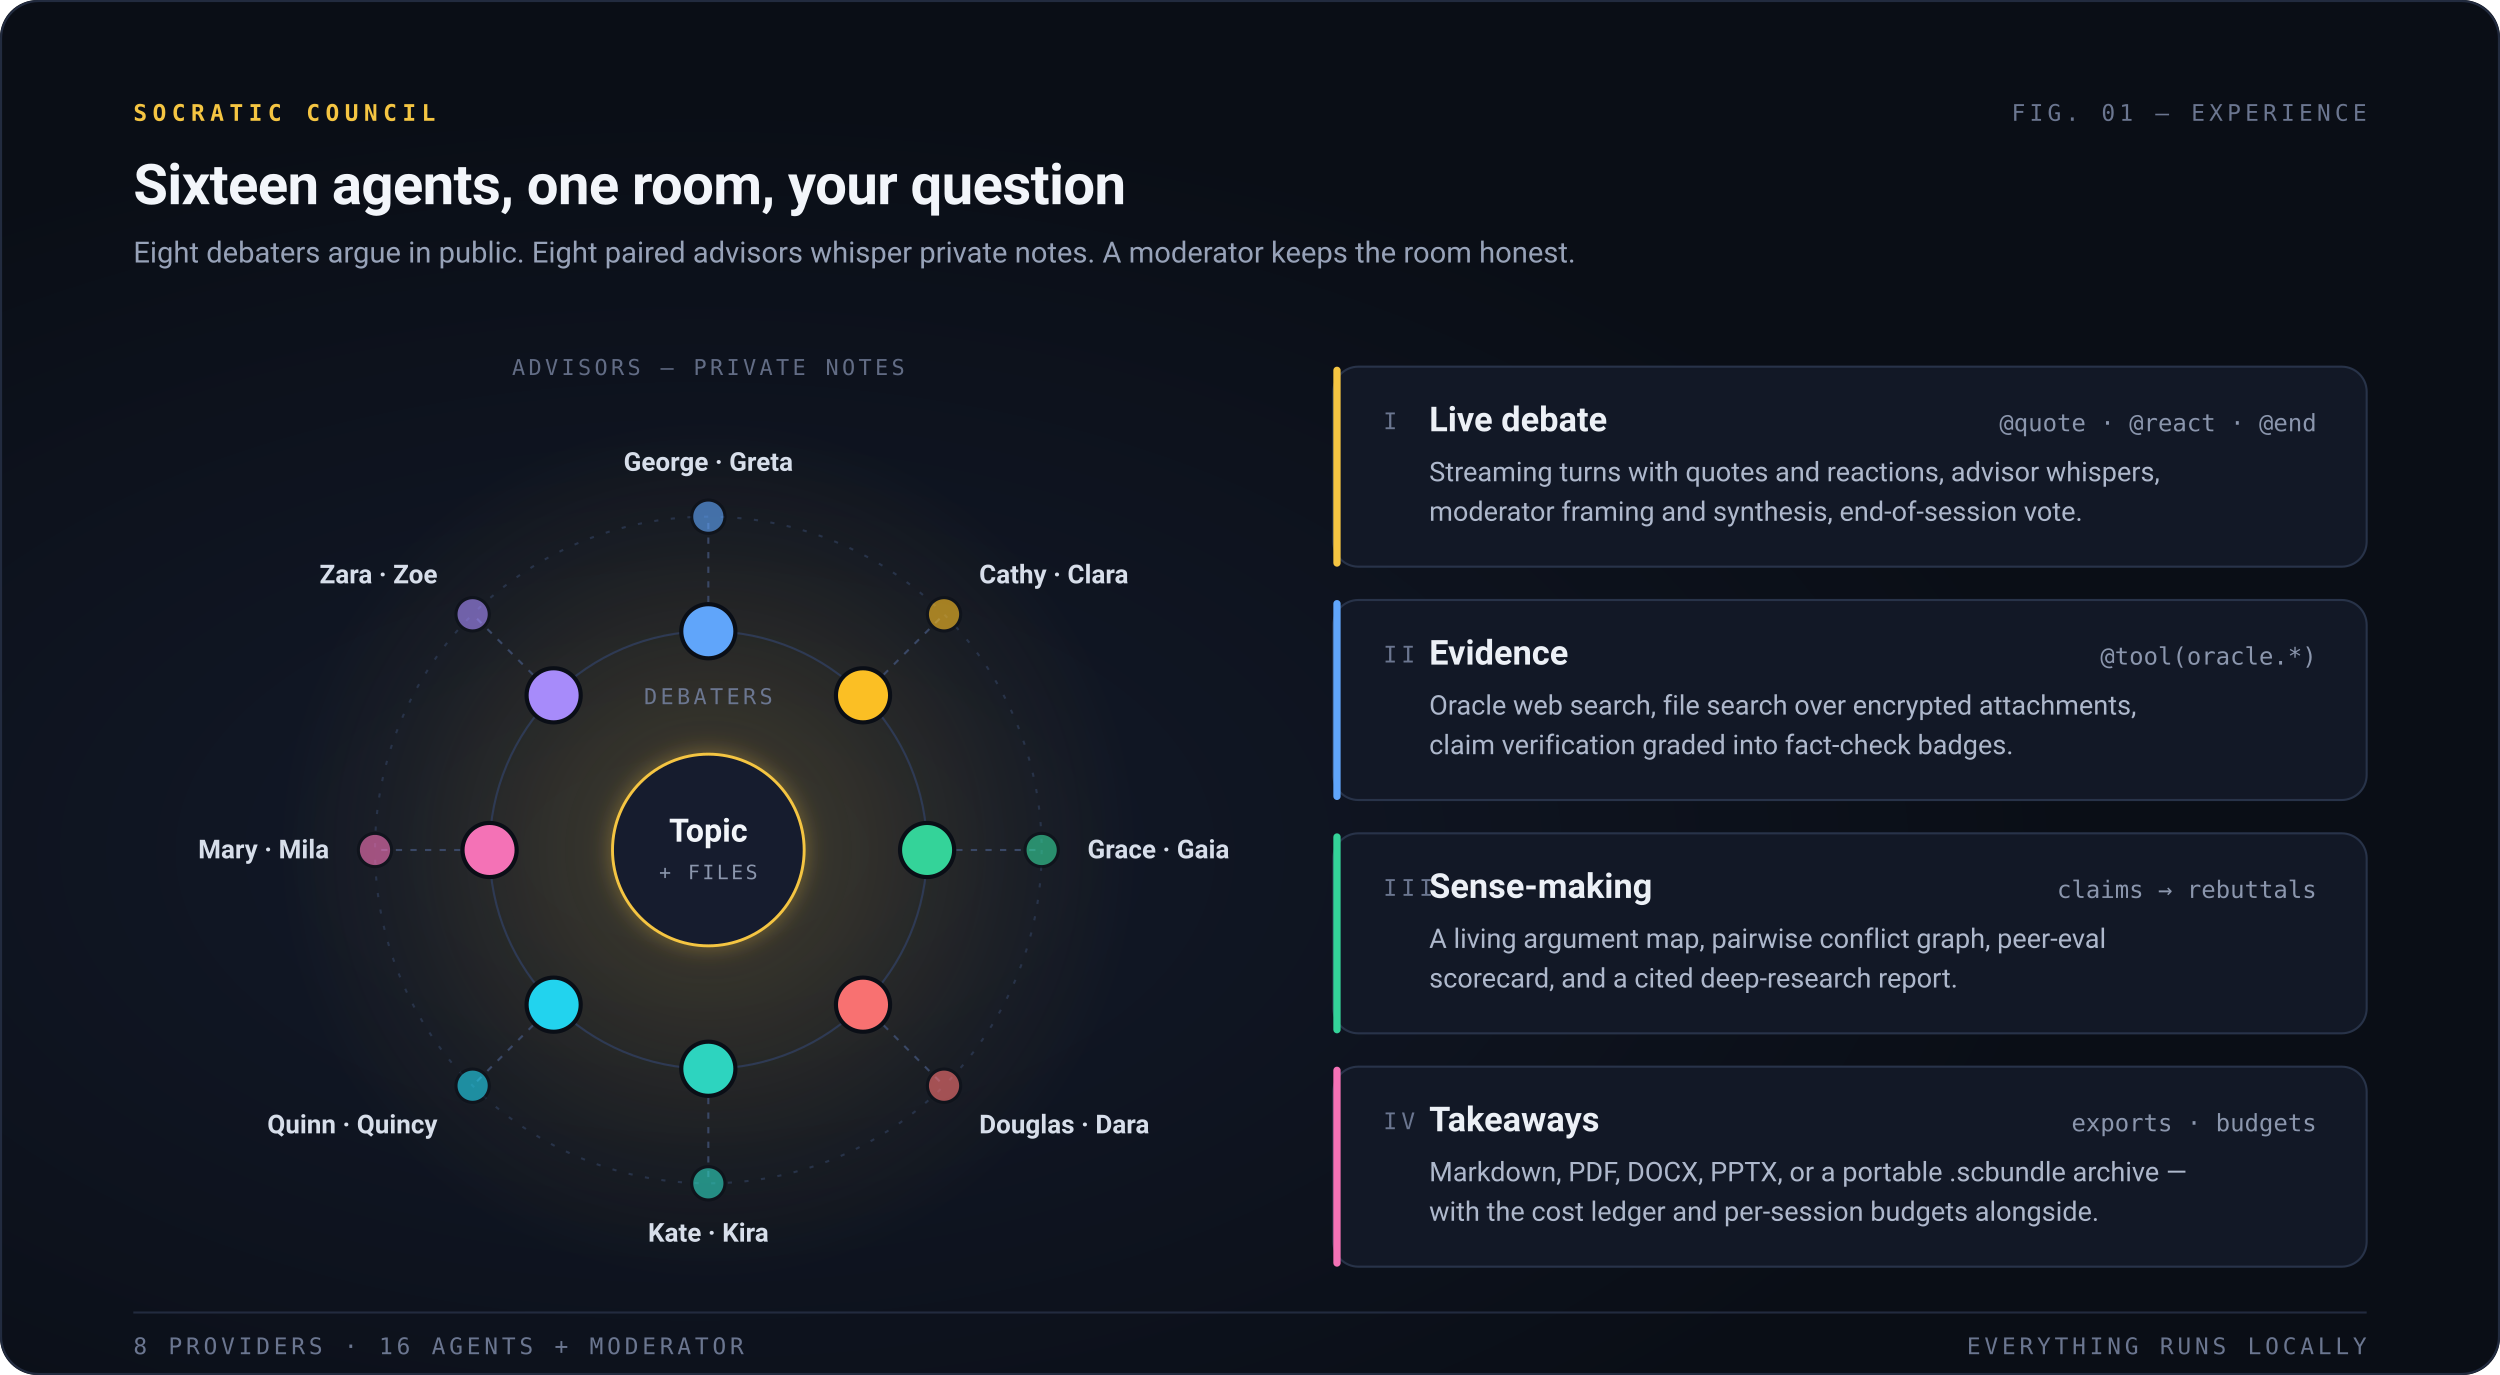
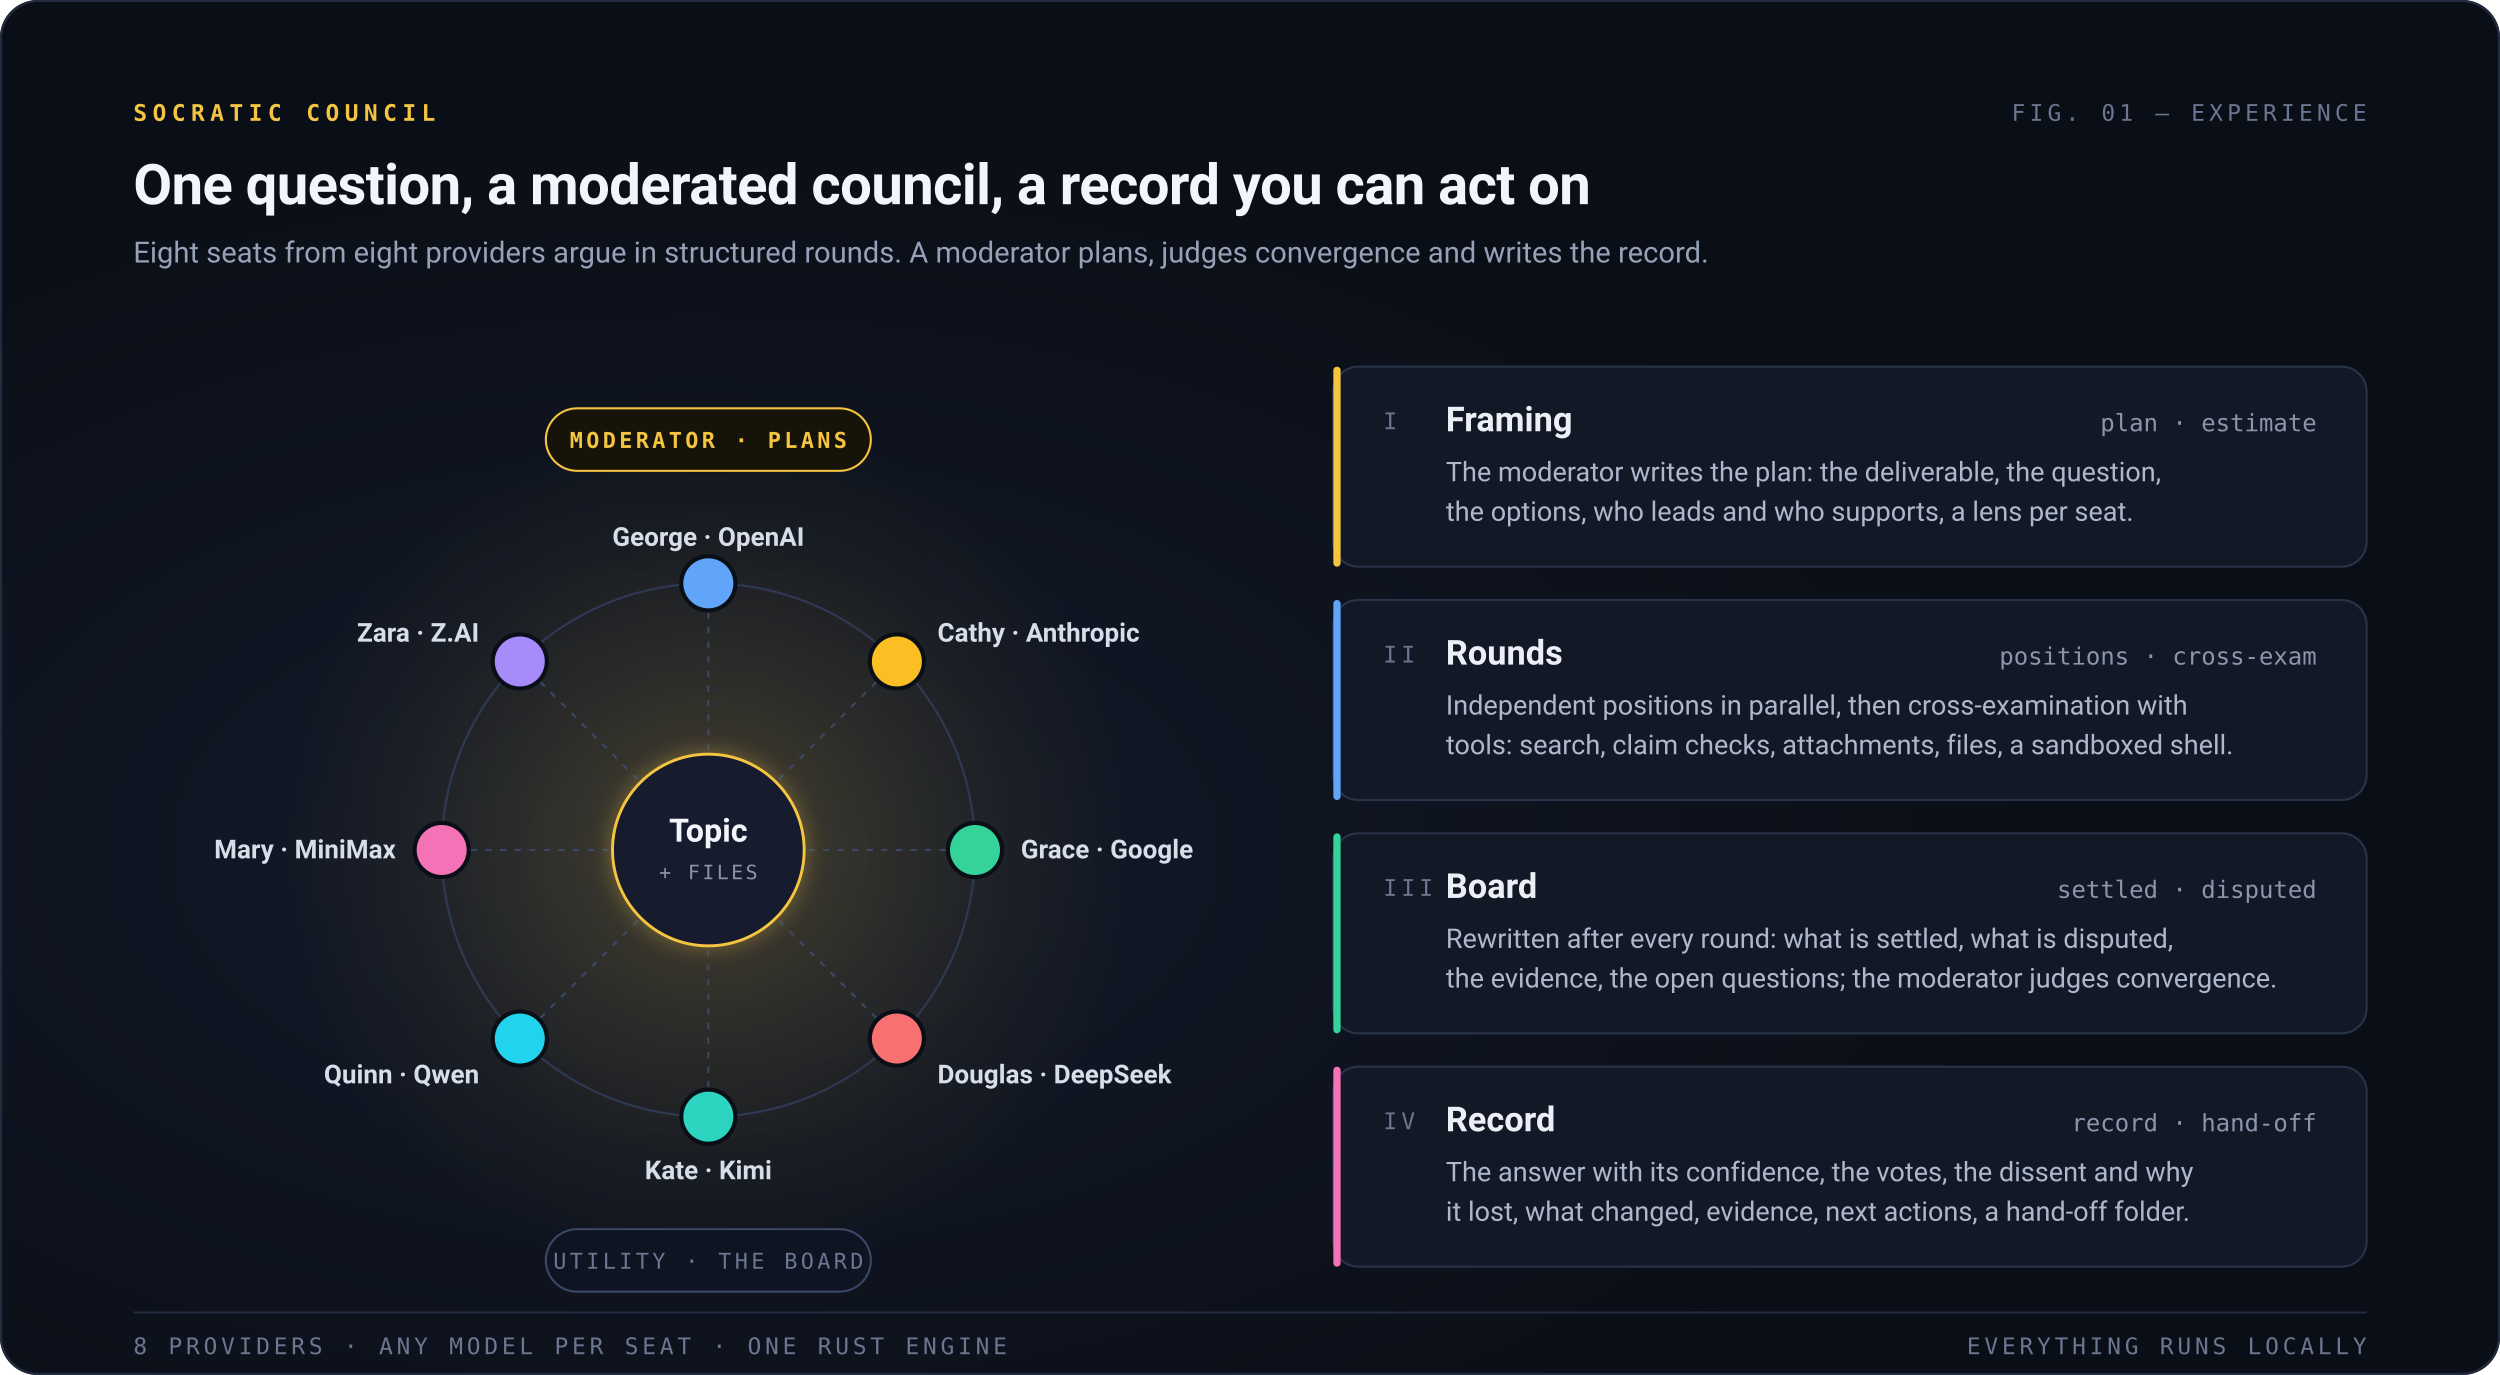
<svg xmlns="http://www.w3.org/2000/svg" viewBox="0 0 1200 660" role="img" aria-labelledby="title desc" preserveAspectRatio="xMidYMid meet">
  <defs>
    <style>
      .sans { font-family: -apple-system, 'Segoe UI', Roboto, 'Helvetica Neue', Arial, sans-serif; }
      .mono { font-family: 'SF Mono', 'Cascadia Code', 'JetBrains Mono', Menlo, Consolas, monospace; }
      .h1   { fill: #F2F5FA; font-size: 27px; font-weight: 700; letter-spacing: -0.3px; }
      .sub  { fill: #97A2B8; font-size: 14px; }
      .tag  { fill: #F5C542; font-size: 11px; font-weight: 600; letter-spacing: 2.6px; }
      .meta { fill: #6B7690; font-size: 11px; letter-spacing: 2px; }
      .cardtitle { fill: #ECF0F6; font-size: 16.5px; font-weight: 650; }
      .cardbody  { fill: #AEB8CC; font-size: 13px; }
      .chip      { fill: #8B96AD; font-size: 11.5px; }
-       .pairname  { fill: #D7DEEA; font-size: 12.5px; font-weight: 600; }
+       .seatname  { fill: #D7DEEA; font-size: 12.5px; font-weight: 600; }
      .ringlabel { fill: #6B7690; font-size: 10.5px; letter-spacing: 1.6px; }
+       .slot      { fill: #F5C542; font-size: 10.5px; font-weight: 600; letter-spacing: 1.6px; }
      .footer    { fill: #6B7690; font-size: 11px; letter-spacing: 1.8px; }
    </style>
    <radialGradient id="bgGlow" cx="28%" cy="62%" r="55%">
      <stop offset="0%" stop-color="#131A2A" />
      <stop offset="100%" stop-color="#0A0E16" />
    </radialGradient>
    <radialGradient id="topicGlow" cx="50%" cy="50%" r="50%">
      <stop offset="0%" stop-color="#F5C542" stop-opacity="0.22" />
      <stop offset="70%" stop-color="#F5C542" stop-opacity="0.05" />
      <stop offset="100%" stop-color="#F5C542" stop-opacity="0" />
    </radialGradient>
    <filter id="softGold" x="-60%" y="-60%" width="220%" height="220%">
      <feDropShadow dx="0" dy="0" stdDeviation="5" flood-color="#F5C542" flood-opacity="0.35" />
    </filter>
  </defs>
  <rect width="1200" height="660" rx="18" fill="url(#bgGlow)" />
  <rect x="0.5" y="0.5" width="1199" height="659" rx="18" fill="none" stroke="#222B3F" />
  <text x="64" y="58" class="mono tag">SOCRATIC COUNCIL</text>
  <text x="1136" y="58" class="mono meta" text-anchor="end">FIG. 01 — EXPERIENCE</text>
-   <text x="64" y="98" class="sans h1">Sixteen agents, one room, your question</text>
-   <text x="64" y="126" class="sans sub">Eight debaters argue in public. Eight paired advisors whisper private notes. A moderator keeps the room honest.</text>
+   <text x="64" y="98" class="sans h1">One question, a moderated council, a record you can act on</text>
+   <text x="64" y="126" class="sans sub">Eight seats from eight providers argue in structured rounds. A moderator plans, judges convergence and writes the record.</text>
  <circle cx="340" cy="408" r="208" fill="url(#topicGlow)" />
-   <circle cx="340" cy="408" r="160" fill="none" stroke="#283349" stroke-dasharray="2 6" />
-   <circle cx="340" cy="408" r="105" fill="none" stroke="#2E3A54" />
+   <circle cx="340" cy="408" r="128" fill="none" stroke="#2E3A54" />
  <g stroke="#3A4866" stroke-width="1" stroke-dasharray="3 4">
-     <line x1="340" y1="303" x2="340" y2="248" />
-     <line x1="414.25" y1="333.75" x2="453.14" y2="294.86" />
-     <line x1="445" y1="408" x2="500" y2="408" />
-     <line x1="414.25" y1="482.25" x2="453.14" y2="521.14" />
-     <line x1="340" y1="513" x2="340" y2="568" />
-     <line x1="265.75" y1="482.25" x2="226.86" y2="521.14" />
-     <line x1="235" y1="408" x2="180" y2="408" />
-     <line x1="265.75" y1="333.75" x2="226.86" y2="294.86" />
+     <line x1="340" y1="280" x2="340" y2="362" />
+     <line x1="430.5" y1="317.5" x2="372.5" y2="375.5" />
+     <line x1="468" y1="408" x2="386" y2="408" />
+     <line x1="430.5" y1="498.5" x2="372.5" y2="440.5" />
+     <line x1="340" y1="536" x2="340" y2="454" />
+     <line x1="249.5" y1="498.5" x2="307.5" y2="440.5" />
+     <line x1="212" y1="408" x2="294" y2="408" />
+     <line x1="249.5" y1="317.5" x2="307.5" y2="375.5" />
  </g>
  <g stroke="#0A0E16" stroke-width="2">
-     <circle cx="340" cy="303" r="13" fill="#60A5FA" />
-     <circle cx="414.25" cy="333.75" r="13" fill="#FBBF24" />
-     <circle cx="445" cy="408" r="13" fill="#34D399" />
-     <circle cx="414.25" cy="482.25" r="13" fill="#F87171" />
-     <circle cx="340" cy="513" r="13" fill="#2DD4BF" />
-     <circle cx="265.75" cy="482.25" r="13" fill="#22D3EE" />
-     <circle cx="235" cy="408" r="13" fill="#F472B6" />
-     <circle cx="265.75" cy="333.75" r="13" fill="#A78BFA" />
+     <circle cx="340" cy="280" r="13" fill="#60A5FA" />
+     <circle cx="430.5" cy="317.5" r="13" fill="#FBBF24" />
+     <circle cx="468" cy="408" r="13" fill="#34D399" />
+     <circle cx="430.5" cy="498.5" r="13" fill="#F87171" />
+     <circle cx="340" cy="536" r="13" fill="#2DD4BF" />
+     <circle cx="249.5" cy="498.5" r="13" fill="#22D3EE" />
+     <circle cx="212" cy="408" r="13" fill="#F472B6" />
+     <circle cx="249.5" cy="317.5" r="13" fill="#A78BFA" />
  </g>
-   <g stroke="#0A0E16" stroke-width="1.5" opacity="0.62">
-     <circle cx="340" cy="248" r="8" fill="#60A5FA" />
-     <circle cx="453.14" cy="294.86" r="8" fill="#FBBF24" />
-     <circle cx="500" cy="408" r="8" fill="#34D399" />
-     <circle cx="453.14" cy="521.14" r="8" fill="#F87171" />
-     <circle cx="340" cy="568" r="8" fill="#2DD4BF" />
-     <circle cx="226.86" cy="521.14" r="8" fill="#22D3EE" />
-     <circle cx="180" cy="408" r="8" fill="#F472B6" />
-     <circle cx="226.86" cy="294.86" r="8" fill="#A78BFA" />
-   </g>
-   <g class="sans pairname">
-     <text x="340" y="226" text-anchor="middle">George · Greta</text>
-     <text x="470" y="280" text-anchor="start">Cathy · Clara</text>
-     <text x="522" y="412" text-anchor="start">Grace · Gaia</text>
-     <text x="470" y="544" text-anchor="start">Douglas · Dara</text>
-     <text x="340" y="596" text-anchor="middle">Kate · Kira</text>
-     <text x="210" y="544" text-anchor="end">Quinn · Quincy</text>
-     <text x="158" y="412" text-anchor="end">Mary · Mila</text>
-     <text x="210" y="280" text-anchor="end">Zara · Zoe</text>
+   <g class="sans seatname">
+     <text x="340" y="262" text-anchor="middle">George · OpenAI</text>
+     <text x="450" y="308" text-anchor="start">Cathy · Anthropic</text>
+     <text x="490" y="412" text-anchor="start">Grace · Google</text>
+     <text x="450" y="520" text-anchor="start">Douglas · DeepSeek</text>
+     <text x="340" y="566" text-anchor="middle">Kate · Kimi</text>
+     <text x="230" y="520" text-anchor="end">Quinn · Qwen</text>
+     <text x="190" y="412" text-anchor="end">Mary · MiniMax</text>
+     <text x="230" y="308" text-anchor="end">Zara · Z.AI</text>
  </g>
  <circle cx="340" cy="408" r="46" fill="#141B2E" stroke="#F5C542" stroke-width="1.4" filter="url(#softGold)" />
  <text x="340" y="404" class="sans" font-size="15.5" font-weight="650" fill="#F2F5FA" text-anchor="middle">Topic</text>
  <text x="340" y="422" class="mono" font-size="9.5" fill="#8B96AD" text-anchor="middle" letter-spacing="1.2">+ FILES</text>
-   <text x="340" y="338" class="mono ringlabel" text-anchor="middle">DEBATERS</text>
-   <text x="340" y="180" class="mono ringlabel" text-anchor="middle" opacity="0.9">ADVISORS — PRIVATE NOTES</text>
+   <g>
+     <rect x="262" y="196" width="156" height="30" rx="15" fill="#161408" stroke="#F5C542" stroke-width="1" />
+     <text x="340" y="215" class="mono slot" text-anchor="middle">MODERATOR · PLANS</text>
+     <rect x="262" y="590" width="156" height="30" rx="15" fill="#0E1422" stroke="#3A4866" stroke-width="1" />
+     <text x="340" y="609" class="mono ringlabel" text-anchor="middle">UTILITY · THE BOARD</text>
+   </g>
  <g transform="translate(640,176)">
    <rect width="496" height="96" rx="12" fill="#121826" stroke="#283349" />
    <rect x="0" y="0" width="3.5" height="96" rx="1.75" fill="#F5C542" />
    <text x="24" y="30" class="mono meta">I</text>
-     <text x="46" y="31" class="sans cardtitle">Live debate</text>
-     <text x="46" y="55" class="sans cardbody">Streaming turns with quotes and reactions, advisor whispers,</text>
-     <text x="46" y="74" class="sans cardbody">moderator framing and synthesis, end-of-session vote.</text>
-     <text x="472" y="31" class="mono chip" text-anchor="end">@quote · @react · @end</text>
+     <text x="54" y="31" class="sans cardtitle">Framing</text>
+     <text x="54" y="55" class="sans cardbody">The moderator writes the plan: the deliverable, the question,</text>
+     <text x="54" y="74" class="sans cardbody">the options, who leads and who supports, a lens per seat.</text>
+     <text x="472" y="31" class="mono chip" text-anchor="end">plan · estimate</text>
  </g>
  <g transform="translate(640,288)">
    <rect width="496" height="96" rx="12" fill="#121826" stroke="#283349" />
    <rect x="0" y="0" width="3.5" height="96" rx="1.75" fill="#60A5FA" />
    <text x="24" y="30" class="mono meta">II</text>
-     <text x="46" y="31" class="sans cardtitle">Evidence</text>
-     <text x="46" y="55" class="sans cardbody">Oracle web search, file search over encrypted attachments,</text>
-     <text x="46" y="74" class="sans cardbody">claim verification graded into fact-check badges.</text>
-     <text x="472" y="31" class="mono chip" text-anchor="end">@tool(oracle.*)</text>
+     <text x="54" y="31" class="sans cardtitle">Rounds</text>
+     <text x="54" y="55" class="sans cardbody">Independent positions in parallel, then cross-examination with</text>
+     <text x="54" y="74" class="sans cardbody">tools: search, claim checks, attachments, files, a sandboxed shell.</text>
+     <text x="472" y="31" class="mono chip" text-anchor="end">positions · cross-exam</text>
  </g>
  <g transform="translate(640,400)">
    <rect width="496" height="96" rx="12" fill="#121826" stroke="#283349" />
    <rect x="0" y="0" width="3.5" height="96" rx="1.75" fill="#34D399" />
    <text x="24" y="30" class="mono meta">III</text>
-     <text x="46" y="31" class="sans cardtitle">Sense-making</text>
-     <text x="46" y="55" class="sans cardbody">A living argument map, pairwise conflict graph, peer-eval</text>
-     <text x="46" y="74" class="sans cardbody">scorecard, and a cited deep-research report.</text>
-     <text x="472" y="31" class="mono chip" text-anchor="end">claims → rebuttals</text>
+     <text x="54" y="31" class="sans cardtitle">Board</text>
+     <text x="54" y="55" class="sans cardbody">Rewritten after every round: what is settled, what is disputed,</text>
+     <text x="54" y="74" class="sans cardbody">the evidence, the open questions; the moderator judges convergence.</text>
+     <text x="472" y="31" class="mono chip" text-anchor="end">settled · disputed</text>
  </g>
  <g transform="translate(640,512)">
    <rect width="496" height="96" rx="12" fill="#121826" stroke="#283349" />
    <rect x="0" y="0" width="3.5" height="96" rx="1.75" fill="#F472B6" />
    <text x="24" y="30" class="mono meta">IV</text>
-     <text x="46" y="31" class="sans cardtitle">Takeaways</text>
-     <text x="46" y="55" class="sans cardbody">Markdown, PDF, DOCX, PPTX, or a portable .scbundle archive —</text>
-     <text x="46" y="74" class="sans cardbody">with the cost ledger and per-session budgets alongside.</text>
-     <text x="472" y="31" class="mono chip" text-anchor="end">exports · budgets</text>
+     <text x="54" y="31" class="sans cardtitle">Record</text>
+     <text x="54" y="55" class="sans cardbody">The answer with its confidence, the votes, the dissent and why</text>
+     <text x="54" y="74" class="sans cardbody">it lost, what changed, evidence, next actions, a hand-off folder.</text>
+     <text x="472" y="31" class="mono chip" text-anchor="end">record · hand-off</text>
  </g>
  <line x1="64" y1="630" x2="1136" y2="630" stroke="#222B3F" />
-   <text x="64" y="650" class="mono footer">8 PROVIDERS · 16 AGENTS + MODERATOR</text>
+   <text x="64" y="650" class="mono footer">8 PROVIDERS · ANY MODEL PER SEAT · ONE RUST ENGINE</text>
  <text x="1136" y="650" class="mono footer" text-anchor="end">EVERYTHING RUNS LOCALLY</text>
</svg>
